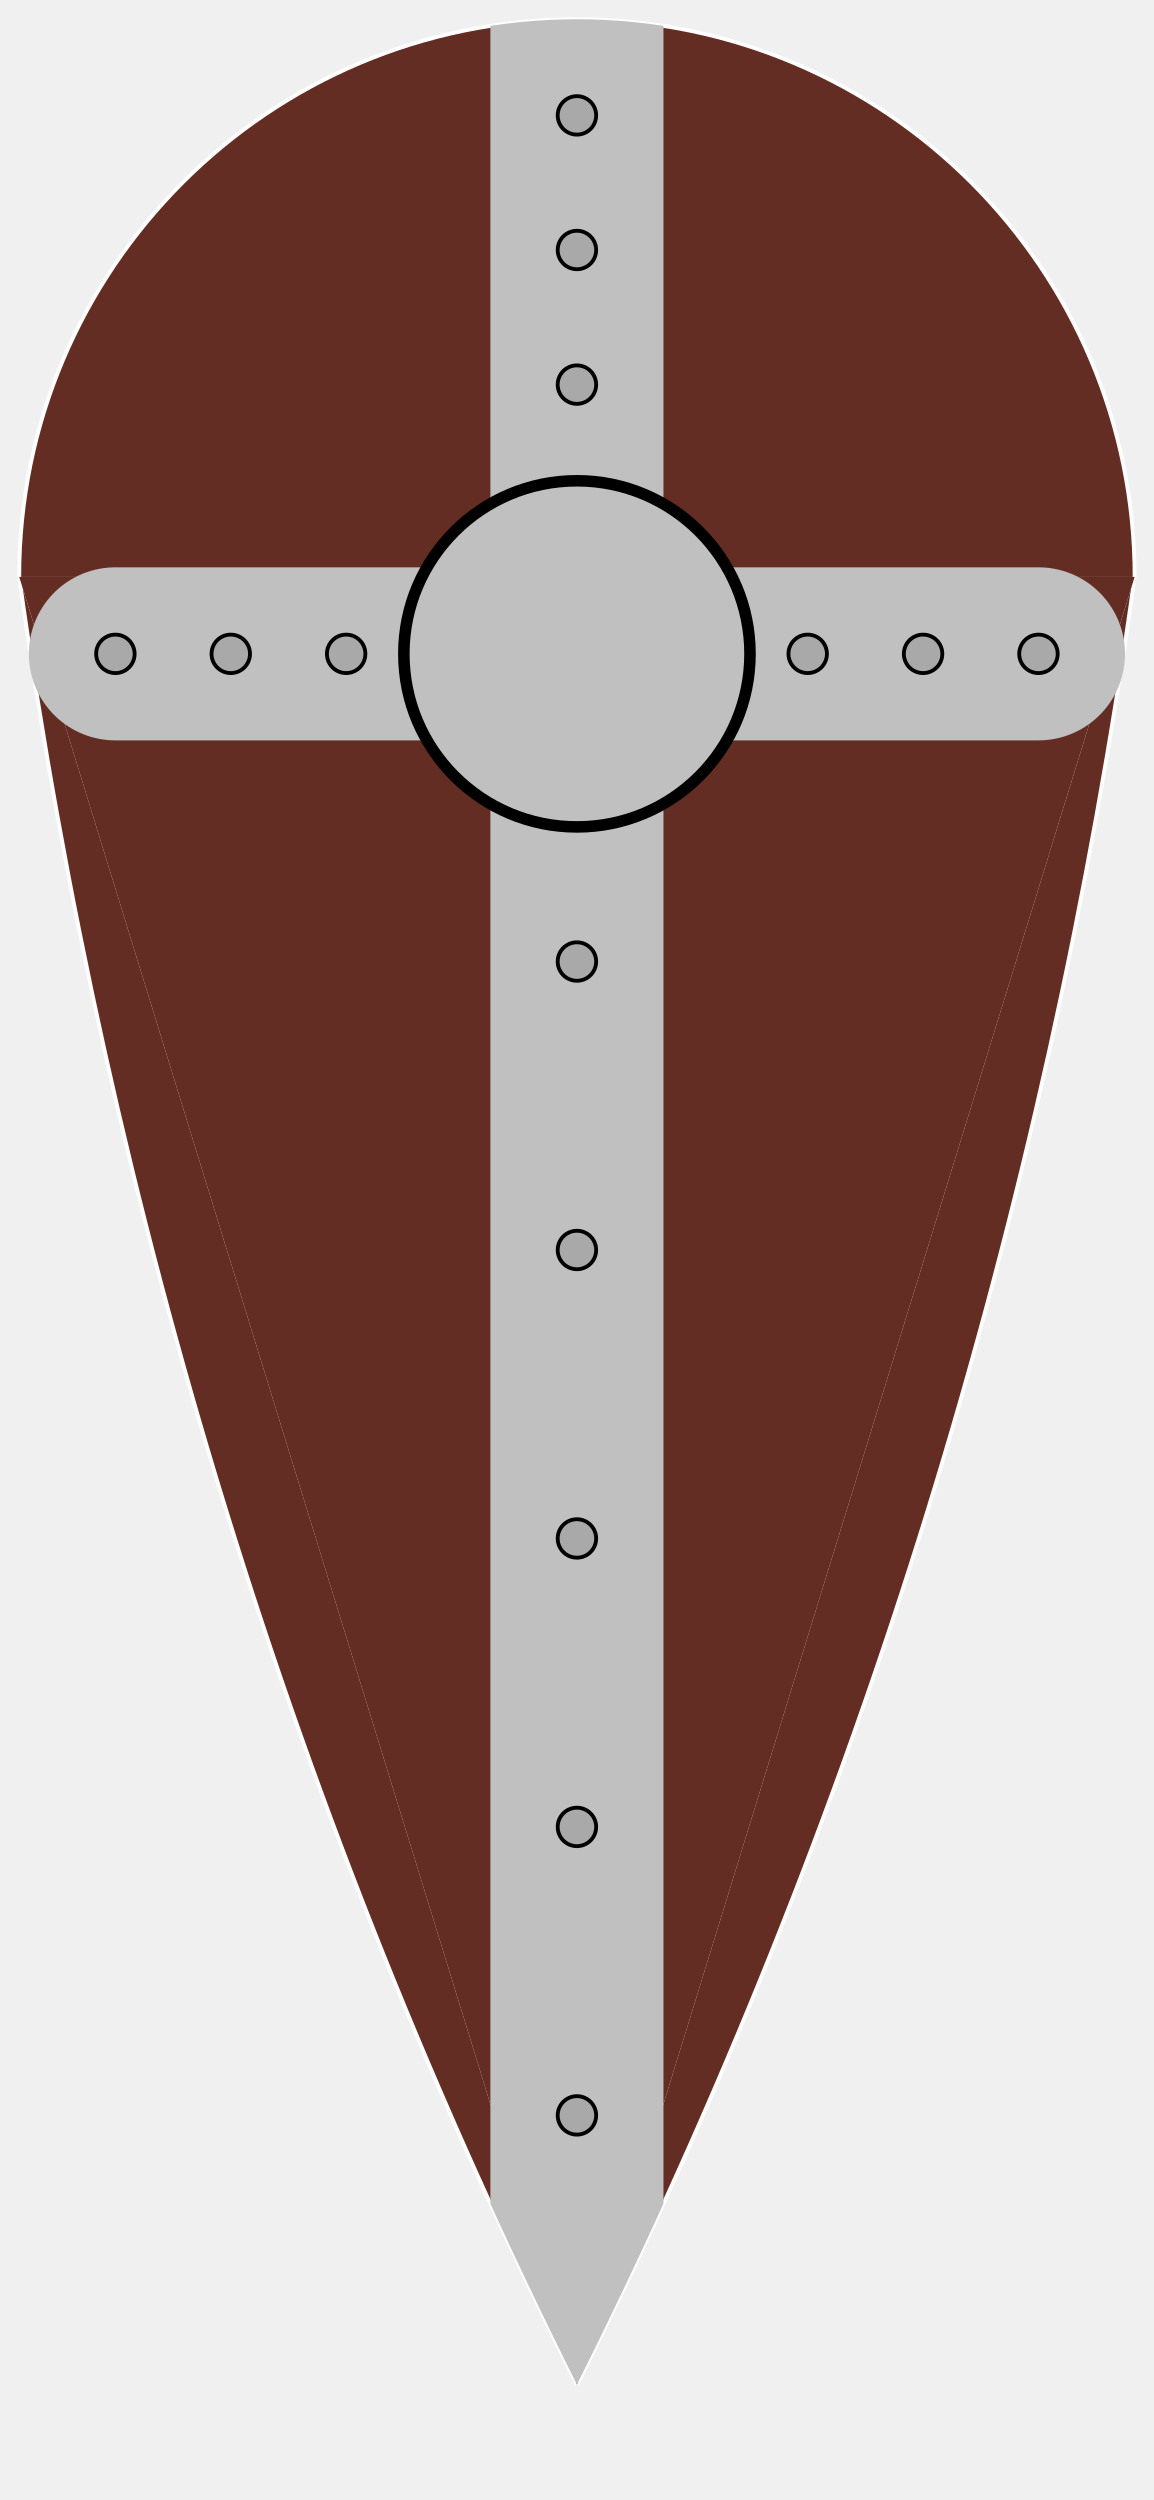
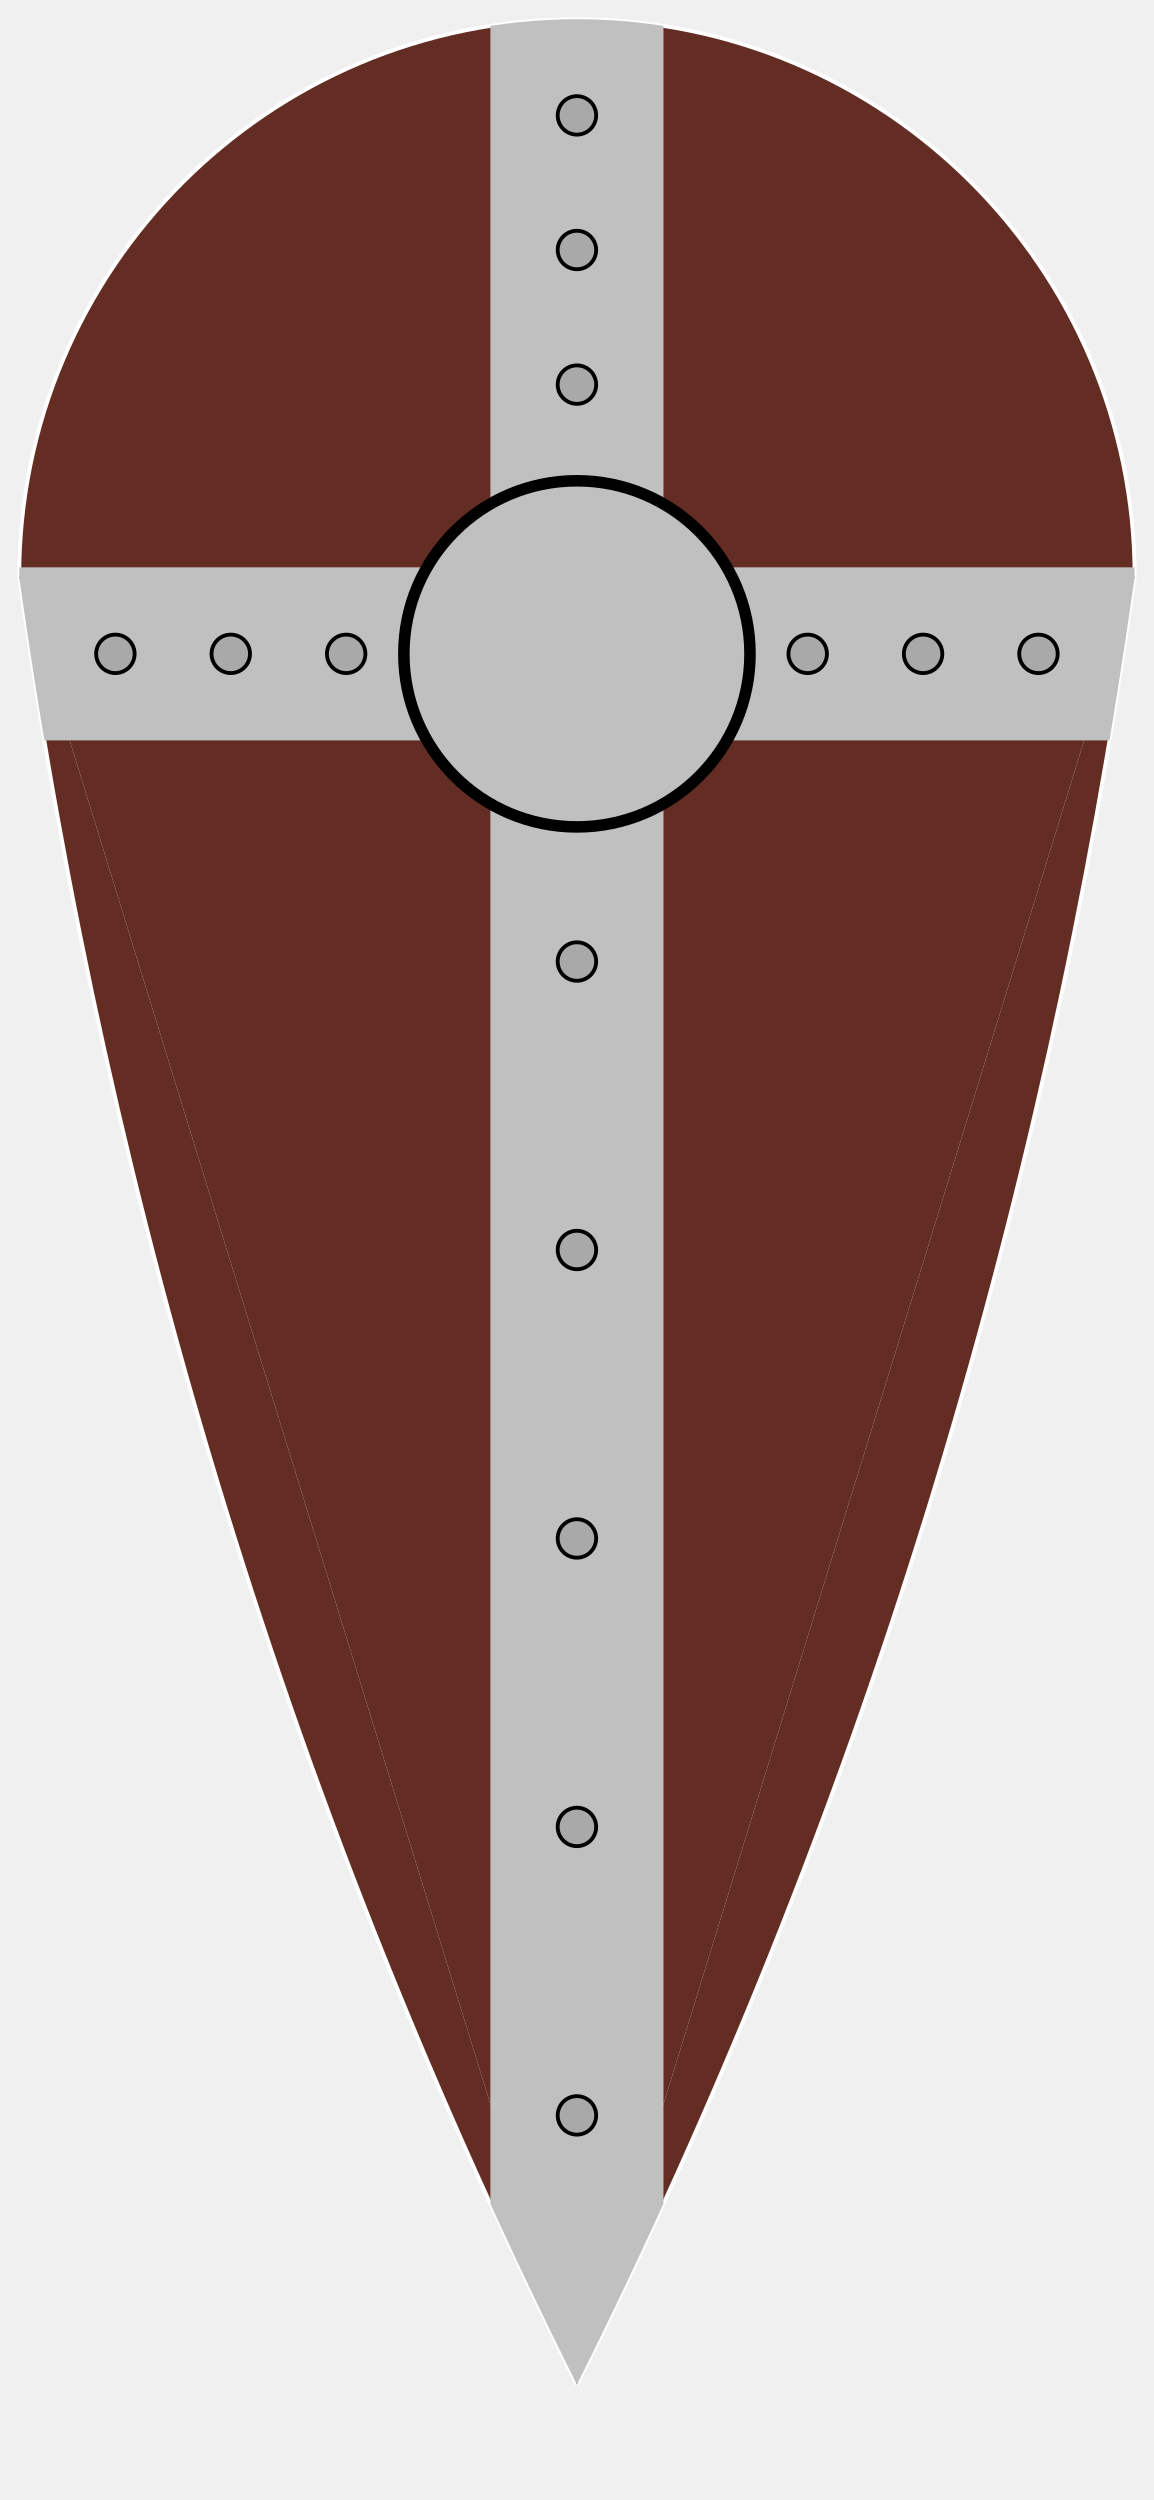
<svg xmlns="http://www.w3.org/2000/svg" xmlns:xlink="http://www.w3.org/1999/xlink" width="300" height="650">
  <defs>
    <clipPath id="shieldclip">
      <path d="M 5,150 A 40,40 0 0 1 295,150" fill="none" />
      <path d="M 5,150 Q 40, 400 150,620" fill="none" />
      <path d="M 295,150 Q 260, 400 150,620" fill="none" />
      <polygon points="5,150 295,150 150,620" />
    </clipPath>
  </defs>
  <g id="shield" fill="rgb(100,45,35)">
    <path d="M 5,150 A 40,40 0 0 1 295,150" stroke="white" />
    <path d="M 5,150 Q 40, 400 150,620" stroke="white" />
    <path d="M 295,150 Q 260, 400 150,620" stroke="white" />
    <polygon points="5,150 295,150 150,620" />
  </g>
  <defs>
    <line id="vertical" x1="150" y1="0" x2="150" y2="620" stroke="silver" stroke-width="45" stroke-linecap="round" />
+     <line id="horizontal" x1="5" y1="170" x2="300" y2="170" stroke="silver" stroke-width="45" stroke-linecap="round" />
  </defs>
  <use xlink:href="#vertical" clip-path="url(#shieldclip)" />
-   <line id="horizontal" x1="30" y1="170" x2="270" y2="170" stroke="silver" stroke-width="45" stroke-linecap="round" />
+   <use xlink:href="#horizontal" clip-path="url(#shieldclip)" />
  <circle id="centerpiece" cx="150" cy="170" r="45" fill="silver" stroke="black" stroke-width="3" />
  <defs id="bolts">
    <circle id="bolt" r="5" fill="darkgrey" stroke="black" />
  </defs>
  <use x="150" y="30" xlink:href="#bolt" fill="black" />
  <use x="150" y="65" xlink:href="#bolt" fill="black" />
  <use x="150" y="100" xlink:href="#bolt" fill="black" />
  <use x="30" y="170" xlink:href="#bolt" fill="black" />
  <use x="60" y="170" xlink:href="#bolt" fill="black" />
  <use x="90" y="170" xlink:href="#bolt" fill="black" />
  <use x="210" y="170" xlink:href="#bolt" fill="black" />
  <use x="240" y="170" xlink:href="#bolt" fill="black" />
  <use x="270" y="170" xlink:href="#bolt" fill="black" />
  <use x="150" y="250" xlink:href="#bolt" fill="black" />
  <use x="150" y="325" xlink:href="#bolt" fill="black" />
  <use x="150" y="400" xlink:href="#bolt" fill="black" />
  <use x="150" y="475" xlink:href="#bolt" fill="black" />
  <use x="150" y="550" xlink:href="#bolt" fill="black" />
</svg>
